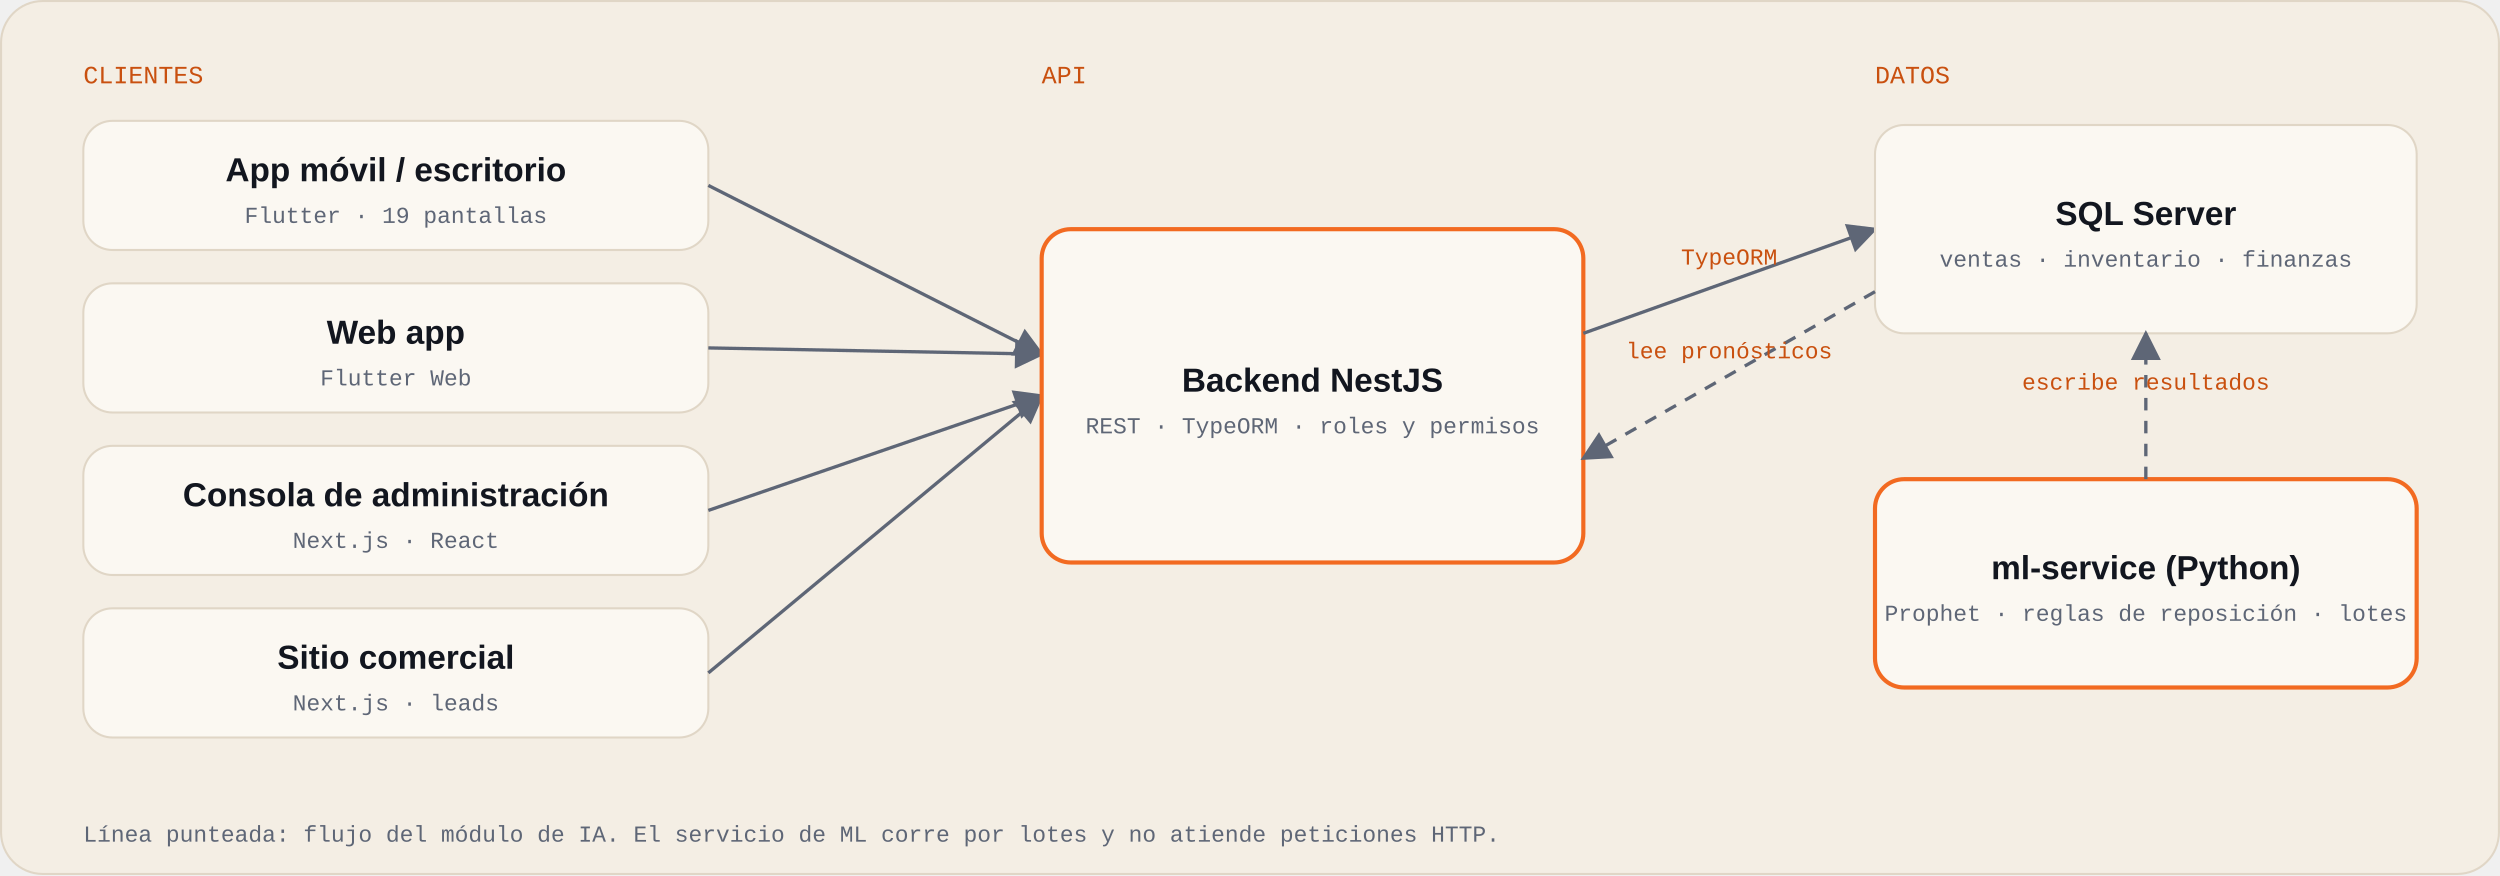
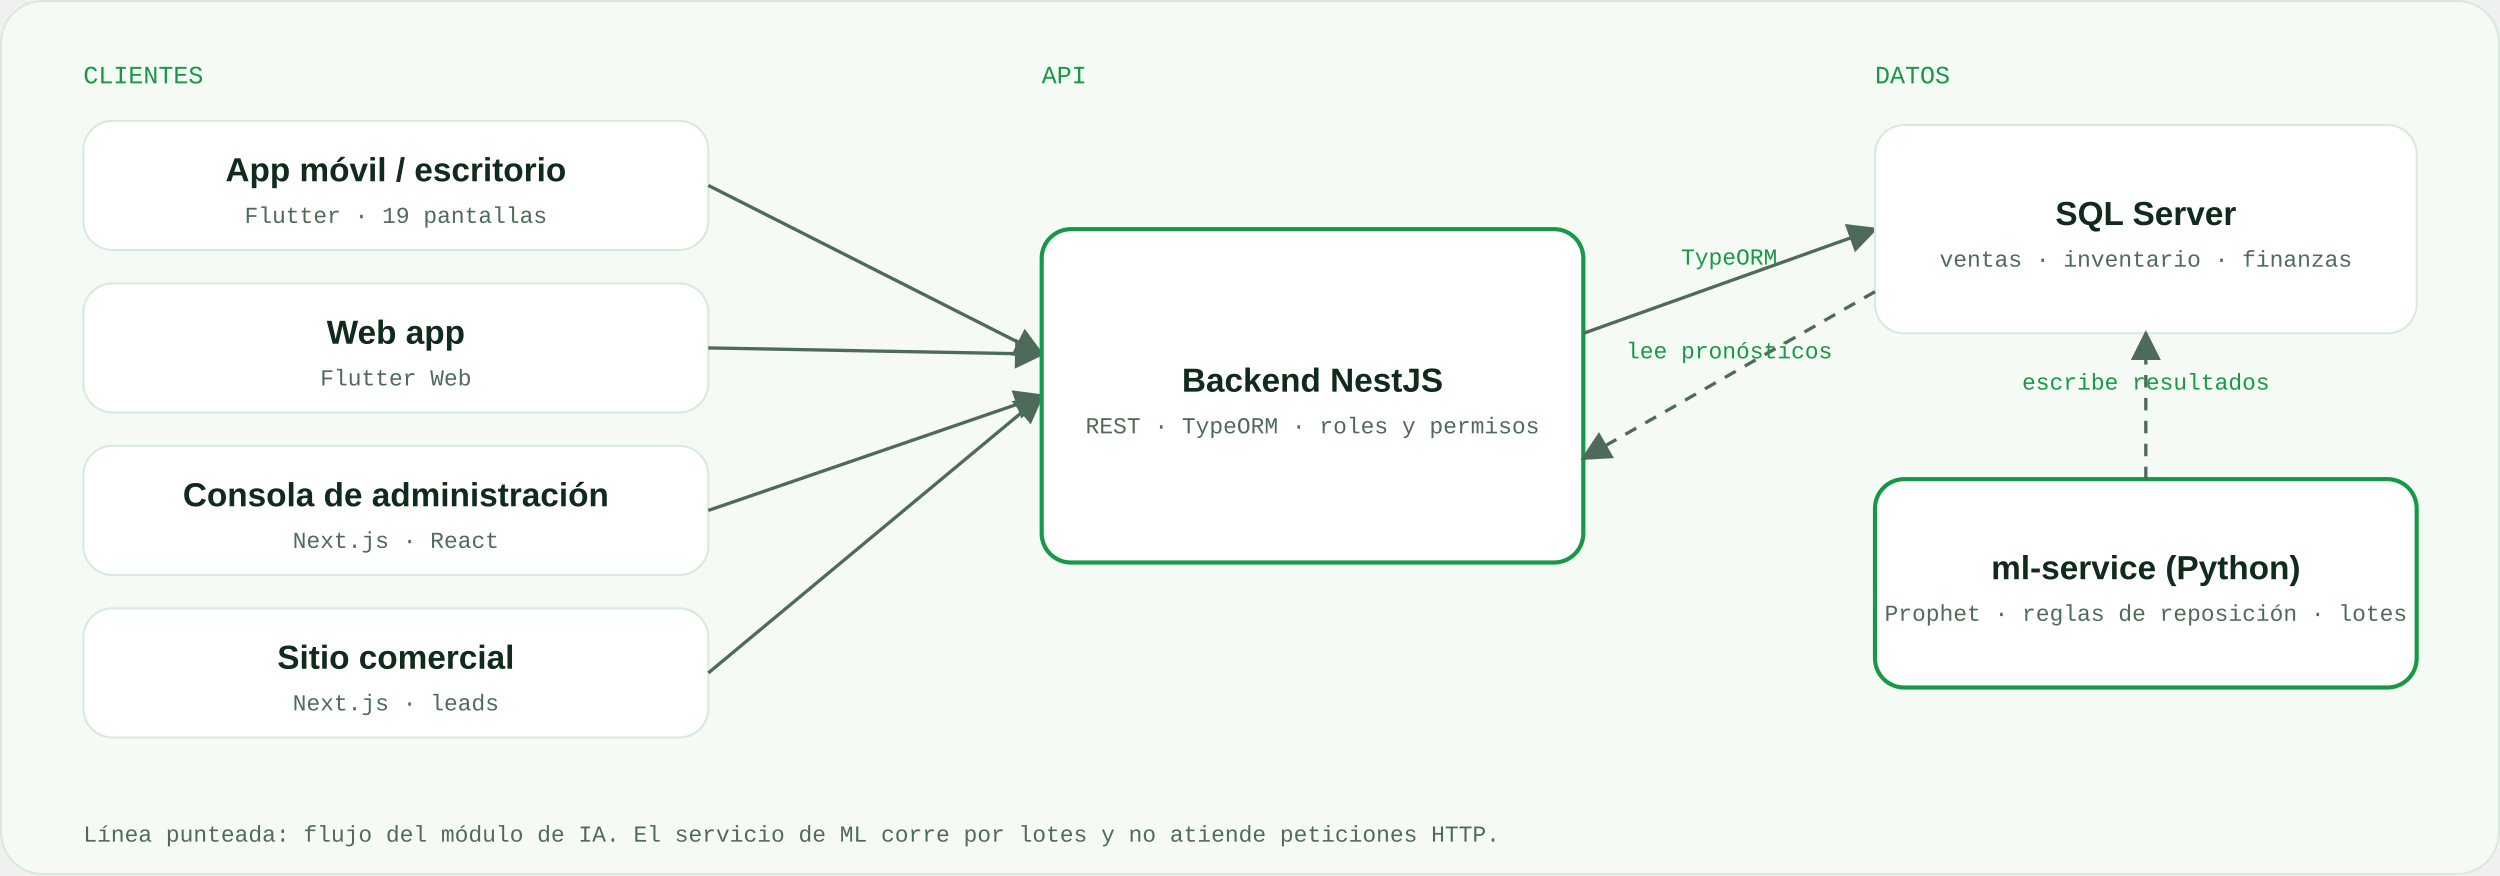
<svg xmlns="http://www.w3.org/2000/svg" width="1200" height="420" viewBox="0 0 1200 420" role="img">
  <defs>
    <marker id="a" markerWidth="9" markerHeight="9" refX="8" refY="4.5" orient="auto">
-       <path d="M0,0 L9,4.5 L0,9 Z" fill="#5E6676" />
+       <path d="M0,0 L9,4.5 L0,9 Z" fill="#4E6B5A" />
    </marker>
  </defs>
-   <rect x=".5" y=".5" width="1199" height="419" rx="20" fill="#F4EEE4" stroke="#E0D6C6" />
-   <text x="40" y="40" font-family="'SFMono-Regular', Consolas, 'Liberation Mono', monospace" font-size="12" fill="#C9500F">CLIENTES</text>
-   <text x="500" y="40" font-family="'SFMono-Regular', Consolas, 'Liberation Mono', monospace" font-size="12" fill="#C9500F">API</text>
-   <text x="900" y="40" font-family="'SFMono-Regular', Consolas, 'Liberation Mono', monospace" font-size="12" fill="#C9500F">DATOS</text>
-   <rect x="40" y="58" width="300" height="62" rx="14" fill="#FBF8F2" stroke="#E0D6C6" stroke-width="1" />
-   <text x="190.0" y="87.0" text-anchor="middle" font-family="'Segoe UI', -apple-system, 'Helvetica Neue', Arial, sans-serif" font-size="16" font-weight="700" fill="#12161F">App móvil / escritorio</text>
-   <text x="190.0" y="107.0" text-anchor="middle" font-family="'SFMono-Regular', Consolas, 'Liberation Mono', monospace" font-size="11" fill="#5E6676">Flutter · 19 pantallas</text>
-   <line x1="340" y1="89" x2="500" y2="170" stroke="#5E6676" stroke-width="1.6" marker-end="url(#a)" />
-   <rect x="40" y="136" width="300" height="62" rx="14" fill="#FBF8F2" stroke="#E0D6C6" stroke-width="1" />
-   <text x="190.0" y="165.0" text-anchor="middle" font-family="'Segoe UI', -apple-system, 'Helvetica Neue', Arial, sans-serif" font-size="16" font-weight="700" fill="#12161F">Web app</text>
-   <text x="190.0" y="185.0" text-anchor="middle" font-family="'SFMono-Regular', Consolas, 'Liberation Mono', monospace" font-size="11" fill="#5E6676">Flutter Web</text>
-   <line x1="340" y1="167" x2="500" y2="170" stroke="#5E6676" stroke-width="1.6" marker-end="url(#a)" />
-   <rect x="40" y="214" width="300" height="62" rx="14" fill="#FBF8F2" stroke="#E0D6C6" stroke-width="1" />
-   <text x="190.0" y="243.0" text-anchor="middle" font-family="'Segoe UI', -apple-system, 'Helvetica Neue', Arial, sans-serif" font-size="16" font-weight="700" fill="#12161F">Consola de administración</text>
-   <text x="190.0" y="263.0" text-anchor="middle" font-family="'SFMono-Regular', Consolas, 'Liberation Mono', monospace" font-size="11" fill="#5E6676">Next.js · React</text>
-   <line x1="340" y1="245" x2="500" y2="190" stroke="#5E6676" stroke-width="1.6" marker-end="url(#a)" />
-   <rect x="40" y="292" width="300" height="62" rx="14" fill="#FBF8F2" stroke="#E0D6C6" stroke-width="1" />
-   <text x="190.0" y="321.0" text-anchor="middle" font-family="'Segoe UI', -apple-system, 'Helvetica Neue', Arial, sans-serif" font-size="16" font-weight="700" fill="#12161F">Sitio comercial</text>
-   <text x="190.0" y="341.0" text-anchor="middle" font-family="'SFMono-Regular', Consolas, 'Liberation Mono', monospace" font-size="11" fill="#5E6676">Next.js · leads</text>
-   <line x1="340" y1="323" x2="500" y2="190" stroke="#5E6676" stroke-width="1.6" marker-end="url(#a)" />
-   <rect x="500" y="110" width="260" height="160" rx="14" fill="#FBF8F2" stroke="#F26A21" stroke-width="2" />
-   <text x="630.0" y="188.0" text-anchor="middle" font-family="'Segoe UI', -apple-system, 'Helvetica Neue', Arial, sans-serif" font-size="16" font-weight="700" fill="#12161F">Backend NestJS</text>
-   <text x="630.0" y="208.0" text-anchor="middle" font-family="'SFMono-Regular', Consolas, 'Liberation Mono', monospace" font-size="11" fill="#5E6676">REST · TypeORM · roles y permisos</text>
-   <line x1="760" y1="160" x2="900" y2="110" stroke="#5E6676" stroke-width="1.6" marker-end="url(#a)" />
-   <text x="830.0" y="127.0" text-anchor="middle" font-family="'SFMono-Regular', Consolas, 'Liberation Mono', monospace" font-size="11" fill="#C9500F">TypeORM</text>
-   <rect x="900" y="60" width="260" height="100" rx="14" fill="#FBF8F2" stroke="#E0D6C6" stroke-width="1" />
-   <text x="1030.0" y="108.0" text-anchor="middle" font-family="'Segoe UI', -apple-system, 'Helvetica Neue', Arial, sans-serif" font-size="16" font-weight="700" fill="#12161F">SQL Server</text>
-   <text x="1030.0" y="128.0" text-anchor="middle" font-family="'SFMono-Regular', Consolas, 'Liberation Mono', monospace" font-size="11" fill="#5E6676">ventas · inventario · finanzas</text>
-   <rect x="900" y="230" width="260" height="100" rx="14" fill="#FBF8F2" stroke="#F26A21" stroke-width="2" />
-   <text x="1030.0" y="278.0" text-anchor="middle" font-family="'Segoe UI', -apple-system, 'Helvetica Neue', Arial, sans-serif" font-size="16" font-weight="700" fill="#12161F">ml-service (Python)</text>
-   <text x="1030.0" y="298.0" text-anchor="middle" font-family="'SFMono-Regular', Consolas, 'Liberation Mono', monospace" font-size="11" fill="#5E6676">Prophet · reglas de reposición · lotes</text>
-   <line x1="1030" y1="230" x2="1030" y2="160" stroke="#5E6676" stroke-width="1.6" stroke-dasharray="6 5" marker-end="url(#a)" />
-   <text x="1030.0" y="187.0" text-anchor="middle" font-family="'SFMono-Regular', Consolas, 'Liberation Mono', monospace" font-size="11" fill="#C9500F">escribe resultados</text>
-   <line x1="900" y1="140" x2="760" y2="220" stroke="#5E6676" stroke-width="1.6" stroke-dasharray="6 5" marker-end="url(#a)" />
-   <text x="830.0" y="172.0" text-anchor="middle" font-family="'SFMono-Regular', Consolas, 'Liberation Mono', monospace" font-size="11" fill="#C9500F">lee pronósticos</text>
-   <text x="40" y="404" font-family="'SFMono-Regular', Consolas, 'Liberation Mono', monospace" font-size="11" fill="#5E6676">Línea punteada: flujo del módulo de IA. El servicio de ML corre por lotes y no atiende peticiones HTTP.</text>
+   <rect x=".5" y=".5" width="1199" height="419" rx="20" fill="#F6FAF4" stroke="#D7EADD" />
+   <text x="40" y="40" font-family="'SFMono-Regular', Consolas, 'Liberation Mono', monospace" font-size="12" fill="#159947">CLIENTES</text>
+   <text x="500" y="40" font-family="'SFMono-Regular', Consolas, 'Liberation Mono', monospace" font-size="12" fill="#159947">API</text>
+   <text x="900" y="40" font-family="'SFMono-Regular', Consolas, 'Liberation Mono', monospace" font-size="12" fill="#159947">DATOS</text>
+   <rect x="40" y="58" width="300" height="62" rx="14" fill="#FFFFFF" stroke="#D7EADD" stroke-width="1" />
+   <text x="190.0" y="87.0" text-anchor="middle" font-family="'Segoe UI', -apple-system, 'Helvetica Neue', Arial, sans-serif" font-size="16" font-weight="700" fill="#102A1B">App móvil / escritorio</text>
+   <text x="190.0" y="107.0" text-anchor="middle" font-family="'SFMono-Regular', Consolas, 'Liberation Mono', monospace" font-size="11" fill="#4E6B5A">Flutter · 19 pantallas</text>
+   <line x1="340" y1="89" x2="500" y2="170" stroke="#4E6B5A" stroke-width="1.6" marker-end="url(#a)" />
+   <rect x="40" y="136" width="300" height="62" rx="14" fill="#FFFFFF" stroke="#D7EADD" stroke-width="1" />
+   <text x="190.0" y="165.0" text-anchor="middle" font-family="'Segoe UI', -apple-system, 'Helvetica Neue', Arial, sans-serif" font-size="16" font-weight="700" fill="#102A1B">Web app</text>
+   <text x="190.0" y="185.0" text-anchor="middle" font-family="'SFMono-Regular', Consolas, 'Liberation Mono', monospace" font-size="11" fill="#4E6B5A">Flutter Web</text>
+   <line x1="340" y1="167" x2="500" y2="170" stroke="#4E6B5A" stroke-width="1.6" marker-end="url(#a)" />
+   <rect x="40" y="214" width="300" height="62" rx="14" fill="#FFFFFF" stroke="#D7EADD" stroke-width="1" />
+   <text x="190.0" y="243.0" text-anchor="middle" font-family="'Segoe UI', -apple-system, 'Helvetica Neue', Arial, sans-serif" font-size="16" font-weight="700" fill="#102A1B">Consola de administración</text>
+   <text x="190.0" y="263.0" text-anchor="middle" font-family="'SFMono-Regular', Consolas, 'Liberation Mono', monospace" font-size="11" fill="#4E6B5A">Next.js · React</text>
+   <line x1="340" y1="245" x2="500" y2="190" stroke="#4E6B5A" stroke-width="1.6" marker-end="url(#a)" />
+   <rect x="40" y="292" width="300" height="62" rx="14" fill="#FFFFFF" stroke="#D7EADD" stroke-width="1" />
+   <text x="190.0" y="321.0" text-anchor="middle" font-family="'Segoe UI', -apple-system, 'Helvetica Neue', Arial, sans-serif" font-size="16" font-weight="700" fill="#102A1B">Sitio comercial</text>
+   <text x="190.0" y="341.0" text-anchor="middle" font-family="'SFMono-Regular', Consolas, 'Liberation Mono', monospace" font-size="11" fill="#4E6B5A">Next.js · leads</text>
+   <line x1="340" y1="323" x2="500" y2="190" stroke="#4E6B5A" stroke-width="1.6" marker-end="url(#a)" />
+   <rect x="500" y="110" width="260" height="160" rx="14" fill="#FFFFFF" stroke="#159947" stroke-width="2" />
+   <text x="630.0" y="188.0" text-anchor="middle" font-family="'Segoe UI', -apple-system, 'Helvetica Neue', Arial, sans-serif" font-size="16" font-weight="700" fill="#102A1B">Backend NestJS</text>
+   <text x="630.0" y="208.0" text-anchor="middle" font-family="'SFMono-Regular', Consolas, 'Liberation Mono', monospace" font-size="11" fill="#4E6B5A">REST · TypeORM · roles y permisos</text>
+   <line x1="760" y1="160" x2="900" y2="110" stroke="#4E6B5A" stroke-width="1.6" marker-end="url(#a)" />
+   <text x="830.0" y="127.0" text-anchor="middle" font-family="'SFMono-Regular', Consolas, 'Liberation Mono', monospace" font-size="11" fill="#159947">TypeORM</text>
+   <rect x="900" y="60" width="260" height="100" rx="14" fill="#FFFFFF" stroke="#D7EADD" stroke-width="1" />
+   <text x="1030.0" y="108.0" text-anchor="middle" font-family="'Segoe UI', -apple-system, 'Helvetica Neue', Arial, sans-serif" font-size="16" font-weight="700" fill="#102A1B">SQL Server</text>
+   <text x="1030.0" y="128.0" text-anchor="middle" font-family="'SFMono-Regular', Consolas, 'Liberation Mono', monospace" font-size="11" fill="#4E6B5A">ventas · inventario · finanzas</text>
+   <rect x="900" y="230" width="260" height="100" rx="14" fill="#FFFFFF" stroke="#159947" stroke-width="2" />
+   <text x="1030.0" y="278.0" text-anchor="middle" font-family="'Segoe UI', -apple-system, 'Helvetica Neue', Arial, sans-serif" font-size="16" font-weight="700" fill="#102A1B">ml-service (Python)</text>
+   <text x="1030.0" y="298.0" text-anchor="middle" font-family="'SFMono-Regular', Consolas, 'Liberation Mono', monospace" font-size="11" fill="#4E6B5A">Prophet · reglas de reposición · lotes</text>
+   <line x1="1030" y1="230" x2="1030" y2="160" stroke="#4E6B5A" stroke-width="1.6" stroke-dasharray="6 5" marker-end="url(#a)" />
+   <text x="1030.0" y="187.0" text-anchor="middle" font-family="'SFMono-Regular', Consolas, 'Liberation Mono', monospace" font-size="11" fill="#159947">escribe resultados</text>
+   <line x1="900" y1="140" x2="760" y2="220" stroke="#4E6B5A" stroke-width="1.6" stroke-dasharray="6 5" marker-end="url(#a)" />
+   <text x="830.0" y="172.0" text-anchor="middle" font-family="'SFMono-Regular', Consolas, 'Liberation Mono', monospace" font-size="11" fill="#159947">lee pronósticos</text>
+   <text x="40" y="404" font-family="'SFMono-Regular', Consolas, 'Liberation Mono', monospace" font-size="11" fill="#4E6B5A">Línea punteada: flujo del módulo de IA. El servicio de ML corre por lotes y no atiende peticiones HTTP.</text>
</svg>
